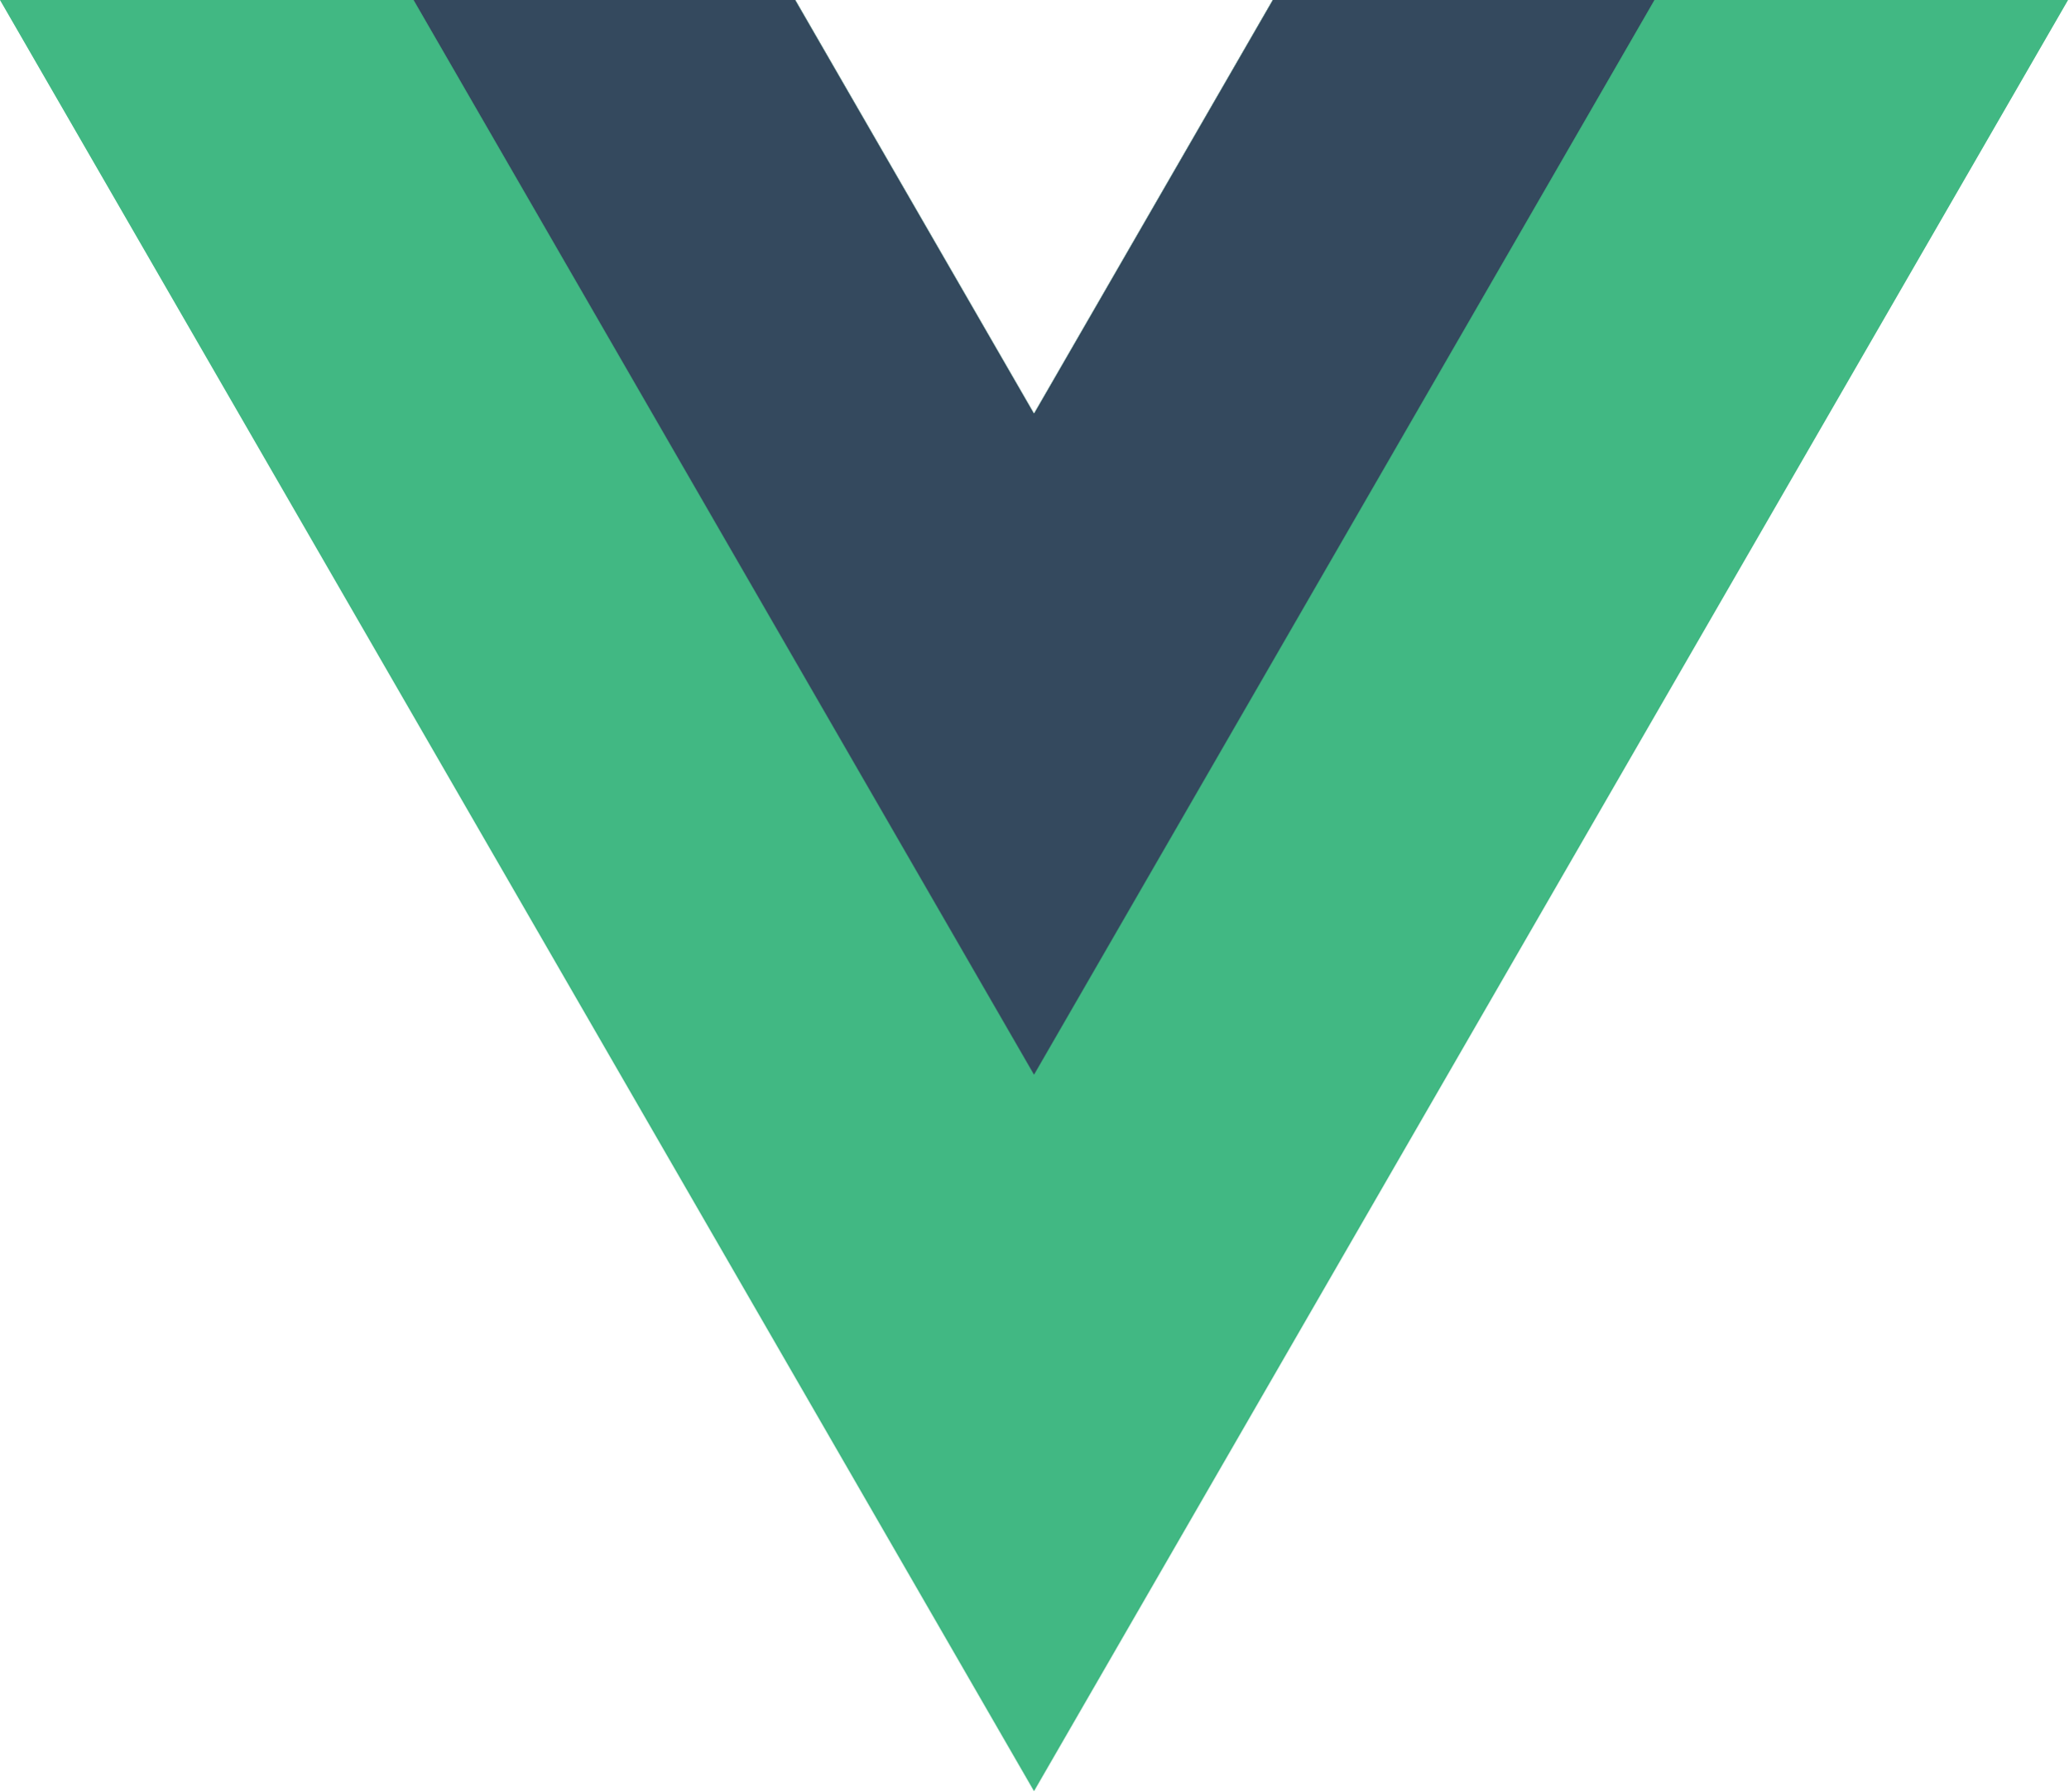
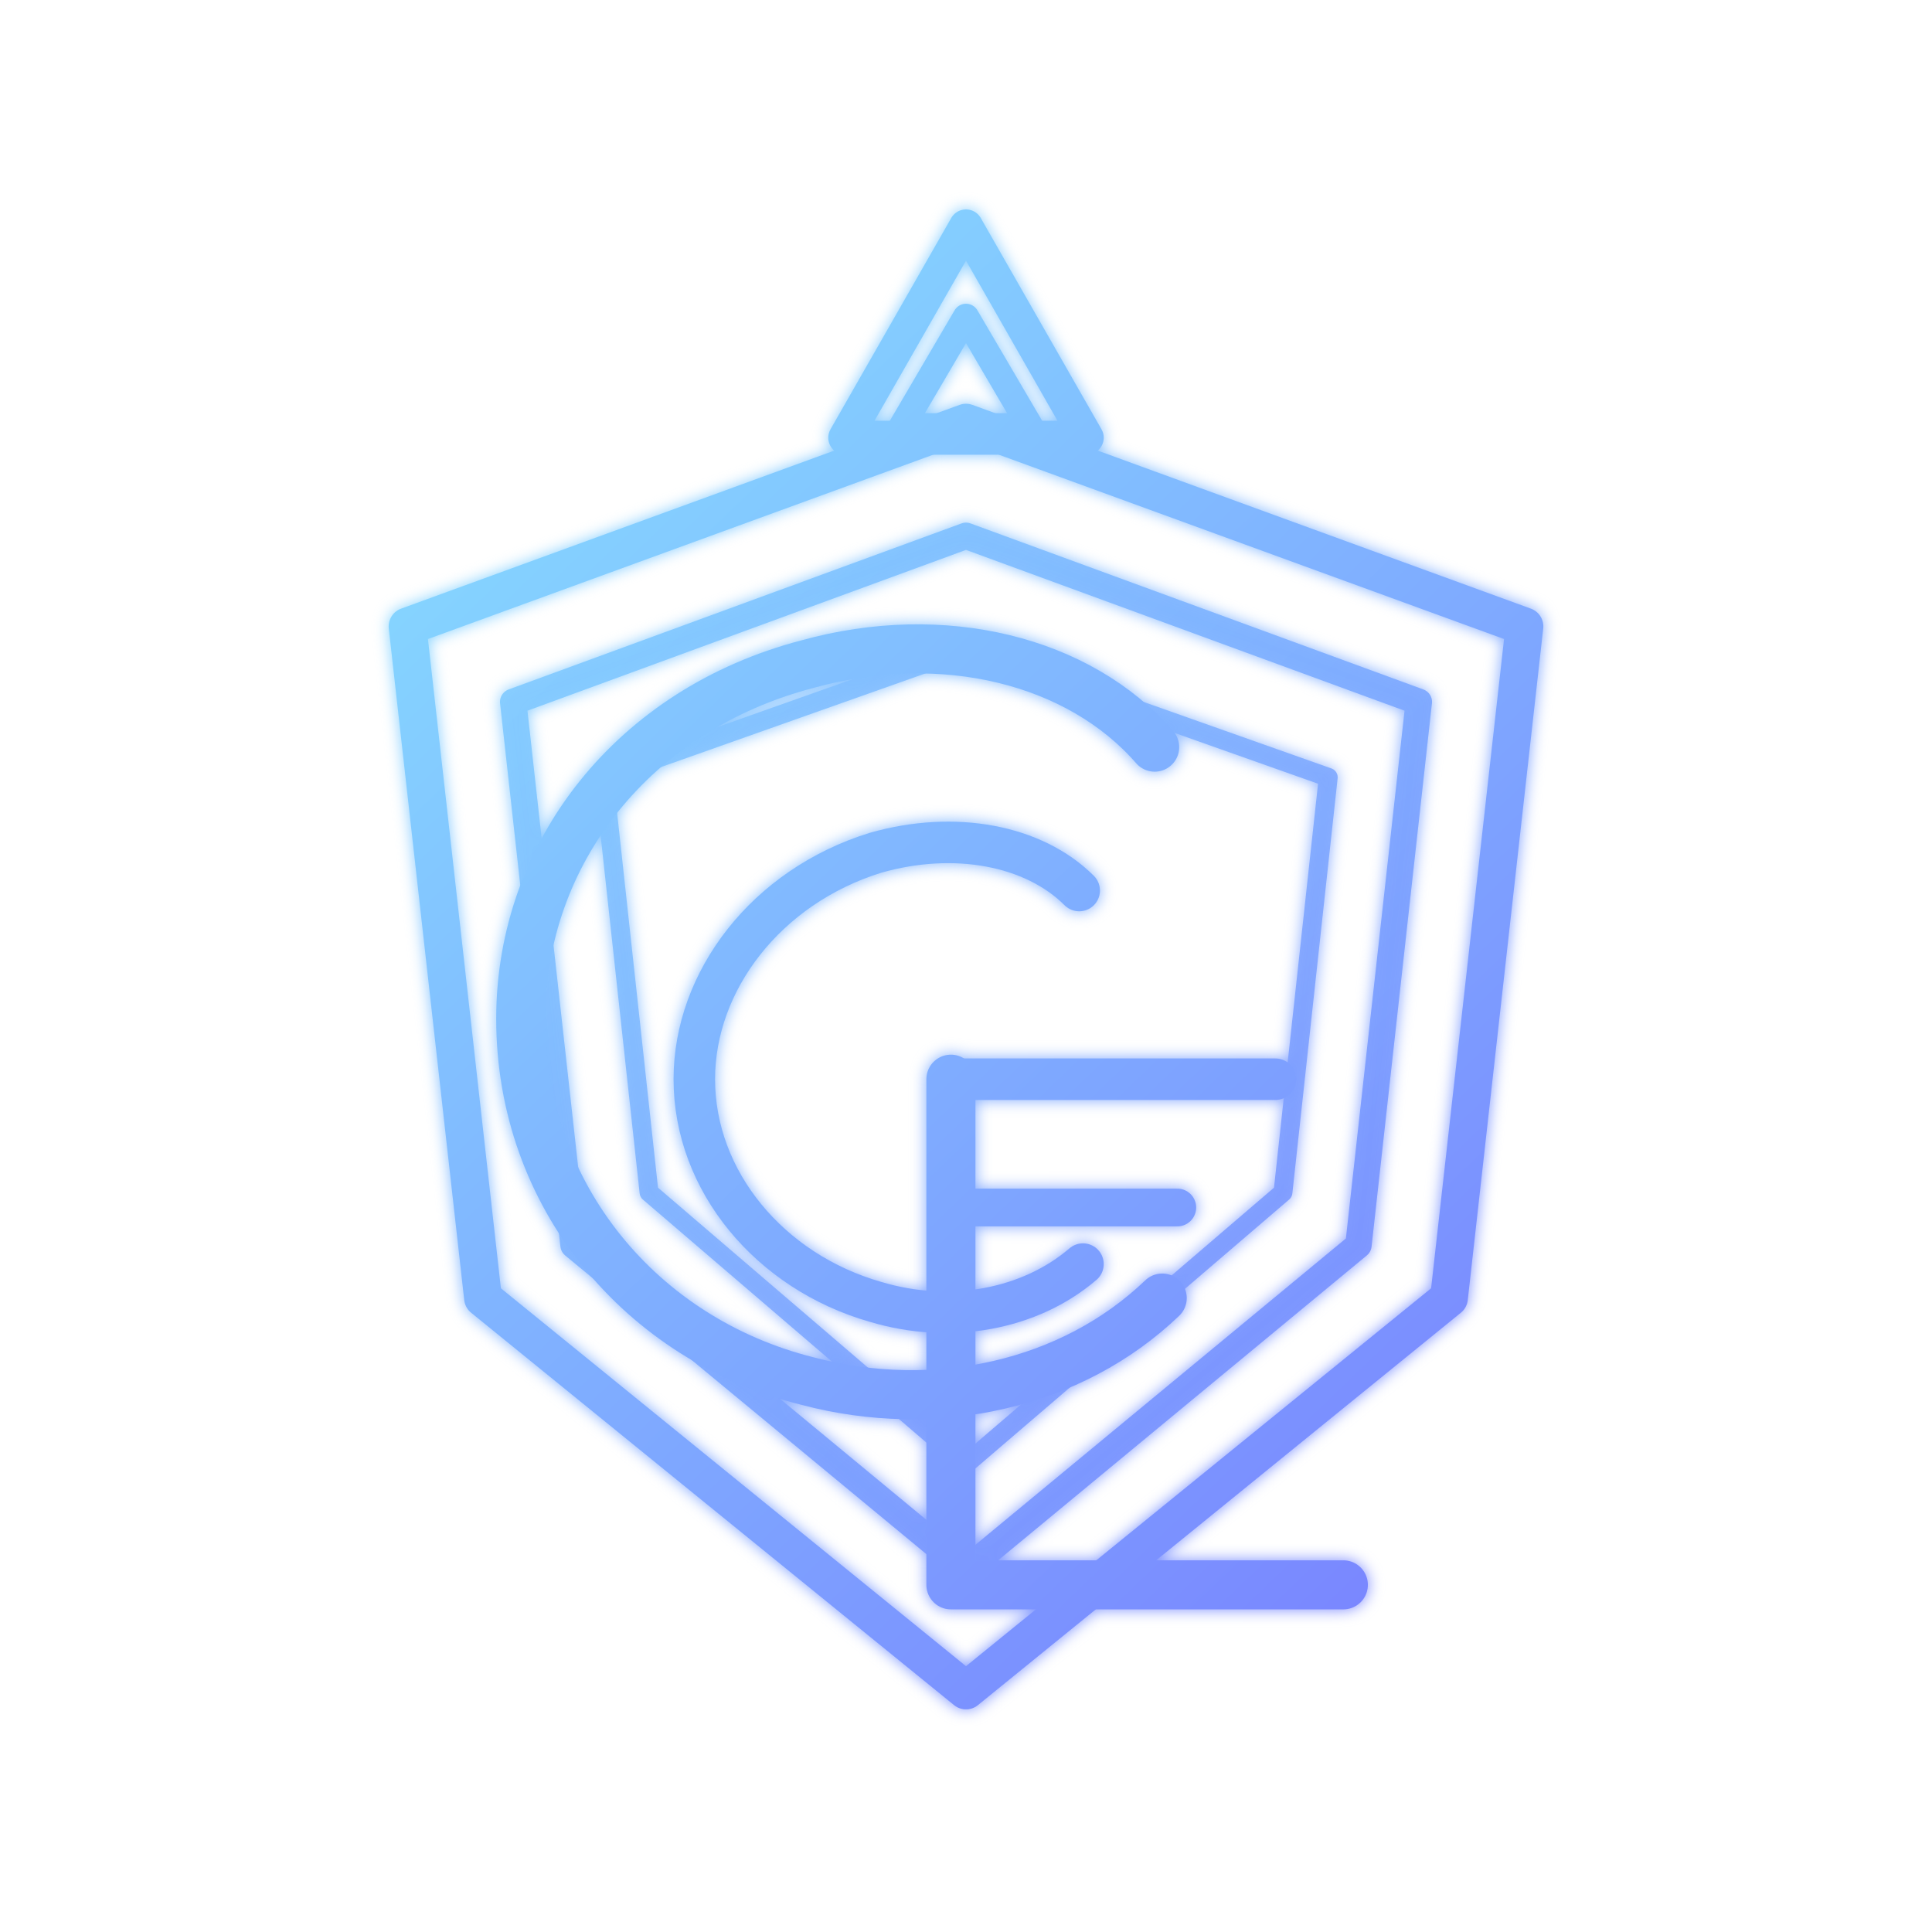
- <svg xmlns="http://www.w3.org/2000/svg" viewBox="0 0 261.76 226.69">
-   <path d="M161.096.001l-30.225 52.351L100.647.001H-.005l130.877 226.688L261.749.001z" fill="#41b883" />
-   <path d="M161.096.001l-30.225 52.351L100.647.001H52.346l78.526 136.01L209.398.001z" fill="#34495e" />
+ <svg xmlns="http://www.w3.org/2000/svg" viewBox="0 0 512 512" fill="none">
+   <defs>
+     <linearGradient id="gl-gradient" x1="64" y1="56" x2="448" y2="456" gradientUnits="userSpaceOnUse">
+       <stop offset="0" stop-color="#88E9FF" />
+       <stop offset="1" stop-color="#7776FF" />
+     </linearGradient>
+     <filter id="gl-glow" x="0" y="0" width="512" height="512" filterUnits="userSpaceOnUse" color-interpolation-filters="sRGB">
+       <feGaussianBlur stdDeviation="2" result="blur" />
+       <feMerge>
+         <feMergeNode in="blur" />
+         <feMergeNode in="SourceGraphic" />
+       </feMerge>
+     </filter>
+   </defs>
+   <g stroke="url(#gl-gradient)" stroke-linecap="round" stroke-linejoin="round" filter="url(#gl-glow)">
+     <path d="M256 60L288 116H224L256 60Z" stroke-width="9" />
+     <path d="M256 84L273 113H239L256 84Z" stroke-width="7" />
+     <path d="M108 166L256 112L404 166L384 344L256 448L128 344L108 166Z" stroke-width="10" />
+     <path d="M136 186L256 142L376 186L360 330L256 416L152 330L136 186Z" stroke-width="7" opacity="0.95" />
+     <path d="M160 206L256 172L352 206L340 316L256 388L172 316L160 206Z" stroke-width="5" opacity="0.9" />
+     <path d="M306 198C286 175 250 166 214 176C168 188 138 226 138 270C138 317 170 355 214 366C248 375 284 367 308 344" stroke-width="13" />
+     <path d="M286 236C274 224 253 220 232 226C203 235 184 260 184 286C184 313 204 337 232 345C252 351 273 347 287 335" stroke-width="11" />
+     <path d="M252 286H338" stroke-width="11" />
+     <path d="M252 286V420H356" stroke-width="13" />
+     <path d="M252 320H312" stroke-width="10" />
+   </g>
</svg>
